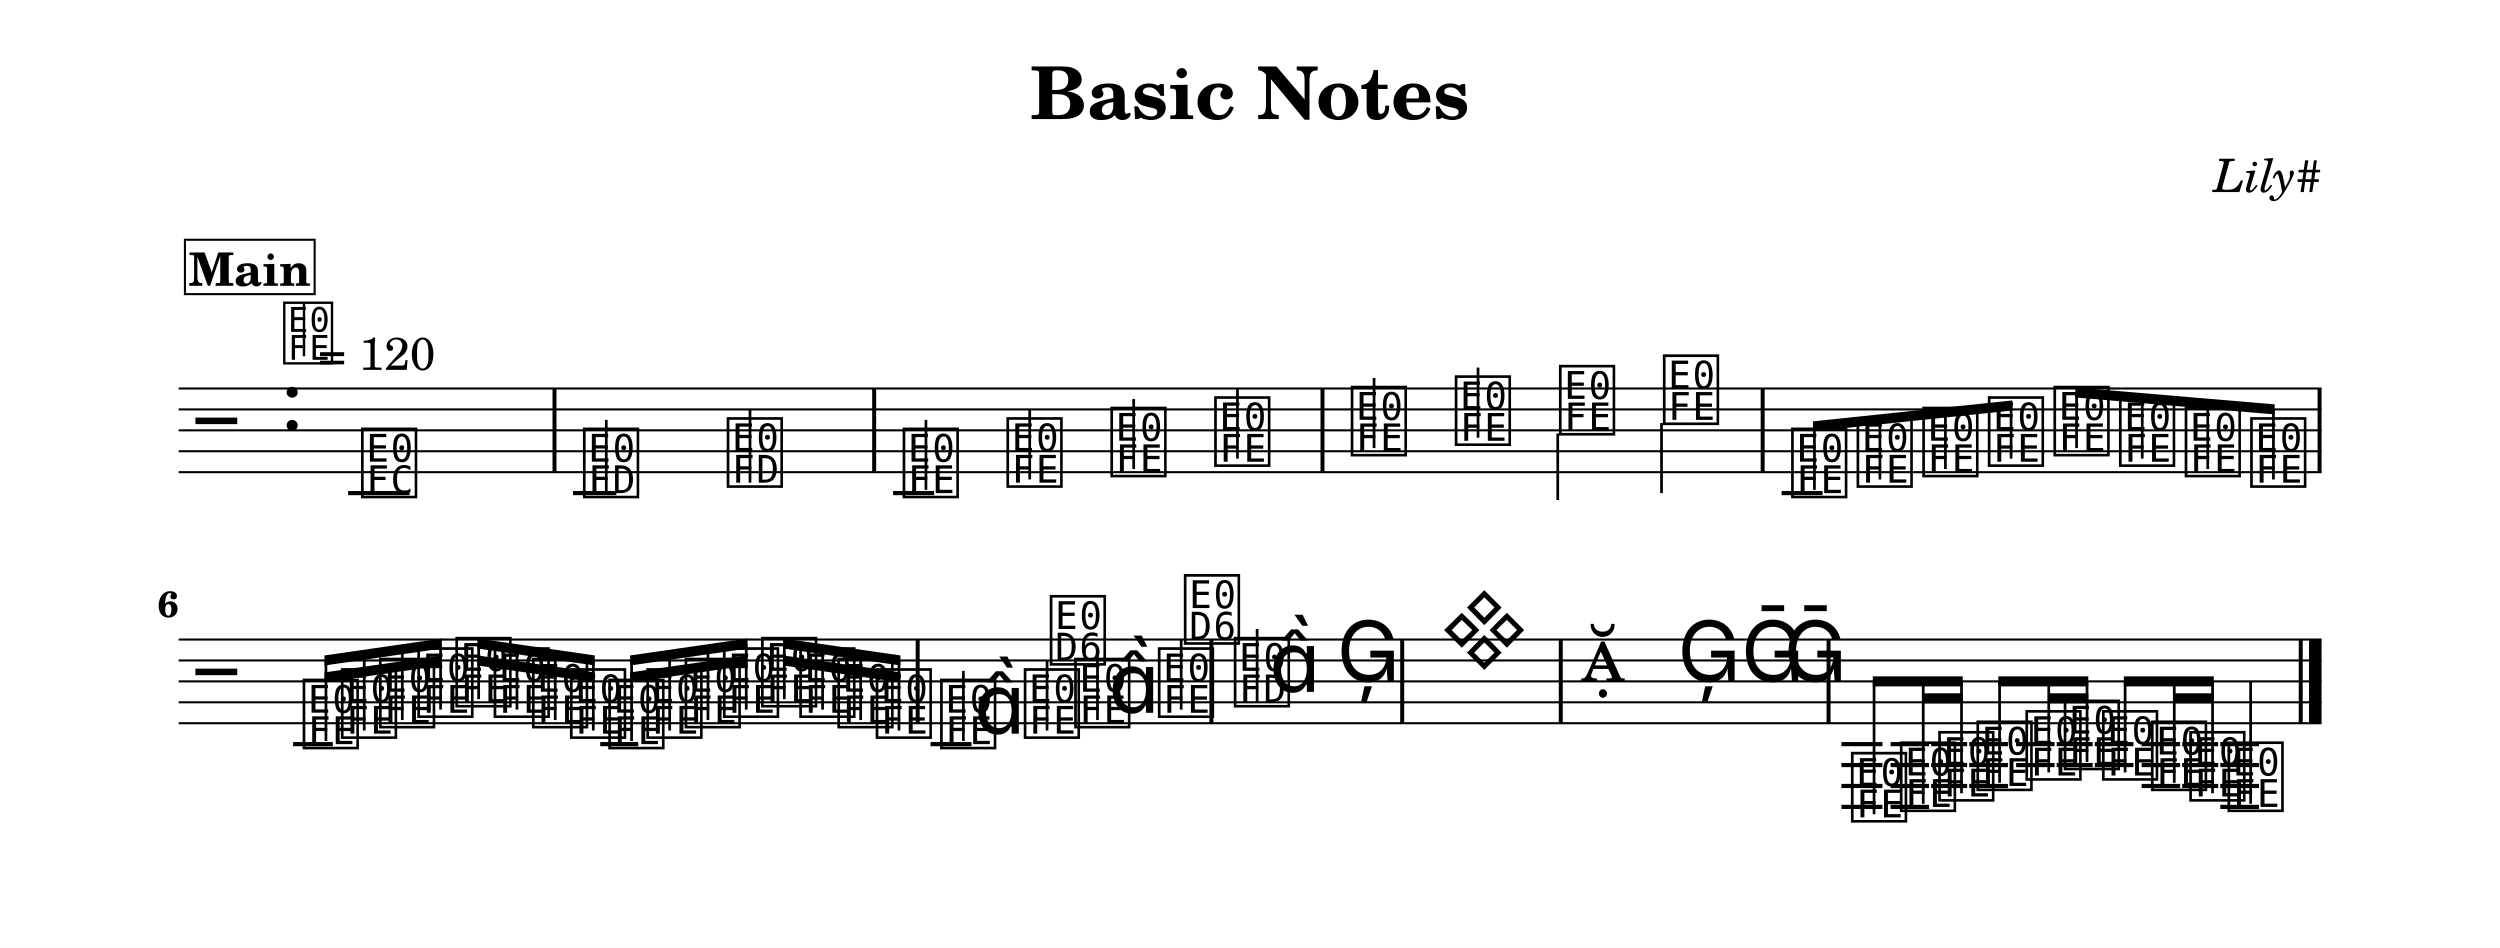
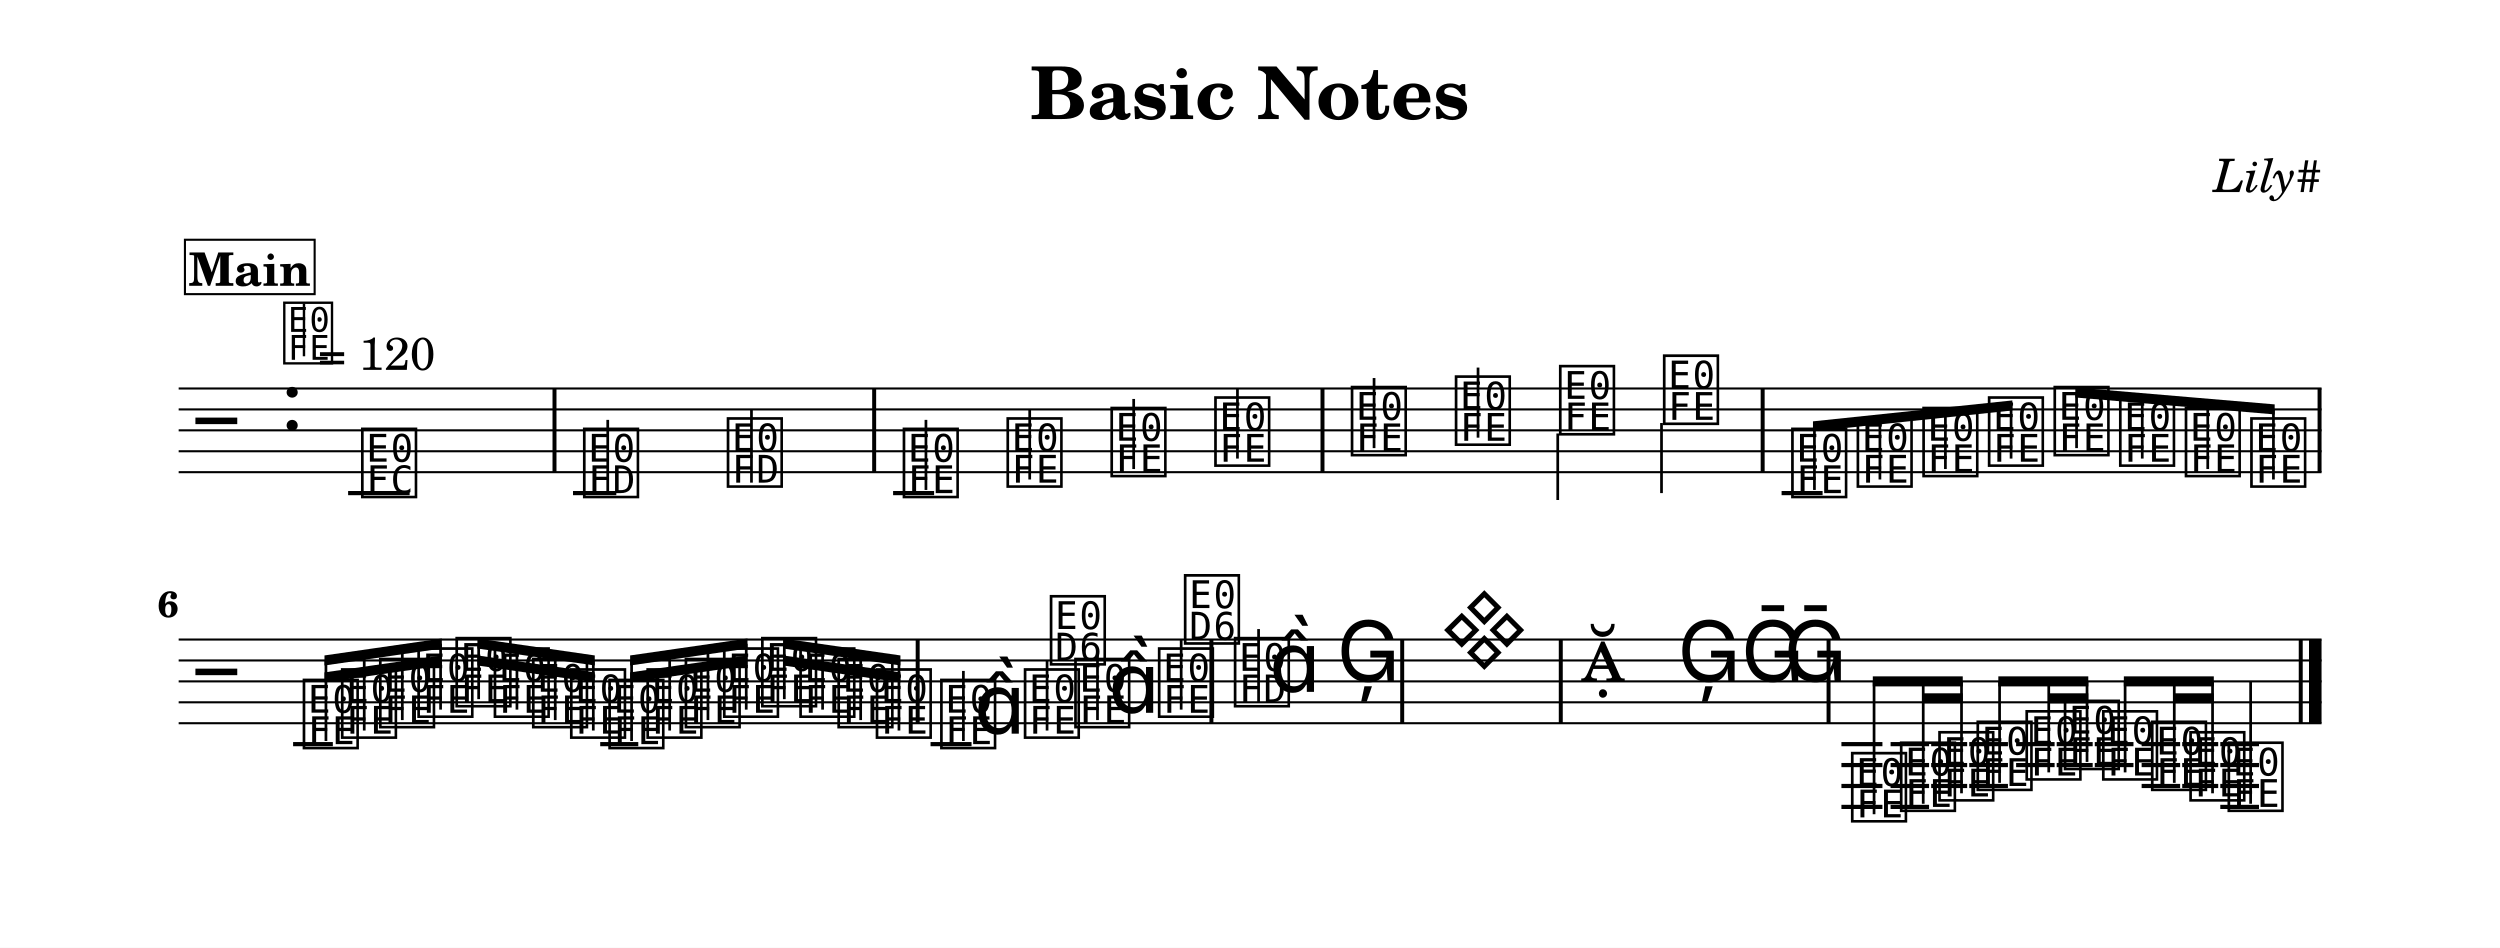
<svg xmlns="http://www.w3.org/2000/svg" width="1195.0" height="453.0" viewBox="0 0 119.50 45.30" font-family="TeX Gyre Schola, serif">
  <style>
  @font-face { font-family: 'Emmentaler'; src: local('Emmentaler'); }
  .music { font-family: 'Emmentaler', serif; }
</style>
  <rect x="0" y="0" width="119.50" height="45.30" fill="#FFFFFF" />
  <text x="59.75" y="5.69" font-size="3.49" font-weight="bold" text-anchor="middle" data-pos="79">Basic Notes</text>
  <text x="110.97" y="9.18" font-size="2.20" font-style="italic" text-anchor="end" data-pos="102">Lily#</text>
  <g transform="translate(8.54,0.00) scale(1,1)">
    <line x1="0.00" y1="18.57" x2="102.43" y2="18.57" stroke="#000000" stroke-width="0.100" />
    <line x1="0.00" y1="19.57" x2="102.43" y2="19.57" stroke="#000000" stroke-width="0.100" />
    <line x1="0.00" y1="20.57" x2="102.43" y2="20.57" stroke="#000000" stroke-width="0.100" />
    <line x1="0.00" y1="21.57" x2="102.43" y2="21.57" stroke="#000000" stroke-width="0.100" />
    <line x1="0.00" y1="22.57" x2="102.43" y2="22.57" stroke="#000000" stroke-width="0.100" />
    <text class="music" x="0.80" y="21.57" font-size="4.00"></text>
    <text class="music" x="4.88" y="20.57" font-size="4.00" data-pos="121"></text>
    <line x1="8.10" y1="23.57" x2="11.04" y2="23.57" stroke="#000000" stroke-width="0.200" />
    <line x1="18.85" y1="23.57" x2="20.92" y2="23.57" stroke="#000000" stroke-width="0.200" />
    <line x1="34.15" y1="23.57" x2="36.11" y2="23.57" stroke="#000000" stroke-width="0.200" />
    <line x1="76.62" y1="23.57" x2="78.58" y2="23.57" stroke="#000000" stroke-width="0.200" />
    <text class="music" x="8.59" y="23.57" font-size="4.00" data-pos="178"></text>
    <text class="music" x="19.20" y="23.57" font-size="4.00" data-pos="222"></text>
-     <line x1="20.44" y1="23.57" x2="20.44" y2="20.07" stroke="#000000" stroke-width="0.130" />
+     <line x1="20.51" y1="23.57" x2="20.51" y2="20.07" stroke="#000000" stroke-width="0.130" />
    <text class="music" x="26.07" y="23.07" font-size="4.00" data-pos="227"></text>
-     <line x1="27.31" y1="23.07" x2="27.31" y2="19.57" stroke="#000000" stroke-width="0.130" />
+     <line x1="27.38" y1="23.07" x2="27.38" y2="19.57" stroke="#000000" stroke-width="0.130" />
    <text class="music" x="34.48" y="23.57" font-size="4.00" data-pos="282"></text>
    <line x1="35.72" y1="23.42" x2="35.72" y2="20.07" stroke="#000000" stroke-width="0.130" />
    <text class="music" x="39.44" y="23.07" font-size="4.00" data-pos="287"></text>
    <line x1="40.68" y1="22.92" x2="40.68" y2="19.57" stroke="#000000" stroke-width="0.130" />
    <text class="music" x="44.41" y="22.57" font-size="4.00" data-pos="289"></text>
    <line x1="45.65" y1="22.42" x2="45.65" y2="19.07" stroke="#000000" stroke-width="0.130" />
    <text class="music" x="49.37" y="22.07" font-size="4.00" data-pos="291"></text>
    <line x1="50.61" y1="21.92" x2="50.61" y2="18.57" stroke="#000000" stroke-width="0.130" />
    <text class="music" x="55.90" y="21.57" font-size="4.00" data-pos="338"></text>
    <line x1="57.14" y1="21.42" x2="57.14" y2="18.07" stroke="#000000" stroke-width="0.130" />
    <text class="music" x="60.87" y="21.07" font-size="4.00" data-pos="343"></text>
    <line x1="62.11" y1="20.92" x2="62.11" y2="17.57" stroke="#000000" stroke-width="0.130" />
    <text class="music" x="65.85" y="20.57" font-size="4.00" data-pos="345"></text>
    <line x1="65.92" y1="20.72" x2="65.92" y2="23.90" stroke="#000000" stroke-width="0.130" />
    <text class="music" x="70.82" y="20.07" font-size="4.00" data-pos="347"></text>
    <line x1="70.88" y1="20.22" x2="70.88" y2="23.57" stroke="#000000" stroke-width="0.130" />
    <text class="music" x="76.95" y="23.57" font-size="4.00" data-pos="394"></text>
    <text class="music" x="80.08" y="23.07" font-size="4.00" data-pos="399"></text>
    <text class="music" x="83.22" y="22.57" font-size="4.00" data-pos="401"></text>
    <text class="music" x="86.35" y="22.07" font-size="4.00" data-pos="403"></text>
    <text class="music" x="89.49" y="21.57" font-size="4.00" data-pos="405"></text>
    <text class="music" x="92.62" y="22.07" font-size="4.00" data-pos="407"></text>
    <text class="music" x="95.76" y="22.57" font-size="4.00" data-pos="409"></text>
    <text class="music" x="98.89" y="23.07" font-size="4.00" data-pos="411"></text>
    <rect x="17.87" y="18.57" width="0.19" height="4.00" data-pos="183" />
    <rect x="33.15" y="18.57" width="0.19" height="4.00" data-pos="230" />
    <rect x="54.58" y="18.57" width="0.19" height="4.00" data-pos="293" />
    <rect x="75.62" y="18.57" width="0.19" height="4.00" data-pos="349" />
    <rect x="102.24" y="18.57" width="0.19" height="4.00" data-pos="413" />
    <polygon points="78.12,20.14 87.65,19.14 87.65,19.62 78.12,20.62" />
    <line x1="78.19" y1="23.42" x2="78.19" y2="20.37" stroke="#000000" stroke-width="0.130" />
    <line x1="81.32" y1="22.92" x2="81.32" y2="20.04" stroke="#000000" stroke-width="0.130" />
    <line x1="84.45" y1="22.42" x2="84.45" y2="19.71" stroke="#000000" stroke-width="0.130" />
    <line x1="87.59" y1="21.92" x2="87.59" y2="19.38" stroke="#000000" stroke-width="0.130" />
    <polygon points="90.66,18.52 100.19,19.33 100.19,19.81 90.66,19.00" />
    <line x1="90.72" y1="21.42" x2="90.72" y2="18.76" stroke="#000000" stroke-width="0.130" />
    <line x1="93.86" y1="21.92" x2="93.86" y2="19.03" stroke="#000000" stroke-width="0.130" />
    <line x1="96.99" y1="22.42" x2="96.99" y2="19.29" stroke="#000000" stroke-width="0.130" />
    <line x1="100.13" y1="22.92" x2="100.13" y2="19.56" stroke="#000000" stroke-width="0.130" />
    <line x1="0.00" y1="30.57" x2="102.43" y2="30.57" stroke="#000000" stroke-width="0.100" />
    <line x1="0.00" y1="31.57" x2="102.43" y2="31.57" stroke="#000000" stroke-width="0.100" />
    <line x1="0.00" y1="32.57" x2="102.43" y2="32.57" stroke="#000000" stroke-width="0.100" />
    <line x1="0.00" y1="33.57" x2="102.43" y2="33.57" stroke="#000000" stroke-width="0.100" />
    <line x1="0.00" y1="34.57" x2="102.43" y2="34.57" stroke="#000000" stroke-width="0.100" />
    <text class="music" x="0.80" y="33.57" font-size="4.00"></text>
    <line x1="5.47" y1="35.57" x2="7.37" y2="35.57" stroke="#000000" stroke-width="0.200" />
    <line x1="20.15" y1="35.57" x2="21.97" y2="35.57" stroke="#000000" stroke-width="0.200" />
    <line x1="35.94" y1="35.57" x2="37.90" y2="35.57" stroke="#000000" stroke-width="0.200" />
    <line x1="79.48" y1="35.57" x2="81.44" y2="35.57" stroke="#000000" stroke-width="0.200" />
    <line x1="79.48" y1="36.57" x2="81.44" y2="36.57" stroke="#000000" stroke-width="0.200" />
    <line x1="79.48" y1="37.57" x2="81.44" y2="37.57" stroke="#000000" stroke-width="0.200" />
    <line x1="79.48" y1="38.57" x2="81.44" y2="38.57" stroke="#000000" stroke-width="0.200" />
    <line x1="81.83" y1="35.57" x2="83.67" y2="35.57" stroke="#000000" stroke-width="0.200" />
    <line x1="81.83" y1="36.57" x2="83.67" y2="36.57" stroke="#000000" stroke-width="0.200" />
    <line x1="81.83" y1="37.57" x2="83.67" y2="37.57" stroke="#000000" stroke-width="0.200" />
    <line x1="81.83" y1="38.57" x2="83.67" y2="38.57" stroke="#000000" stroke-width="0.200" />
    <line x1="83.77" y1="35.57" x2="85.49" y2="35.57" stroke="#000000" stroke-width="0.200" />
    <line x1="83.77" y1="36.57" x2="85.49" y2="36.57" stroke="#000000" stroke-width="0.200" />
    <line x1="83.77" y1="37.57" x2="85.49" y2="37.57" stroke="#000000" stroke-width="0.200" />
    <line x1="85.59" y1="35.57" x2="87.44" y2="35.57" stroke="#000000" stroke-width="0.200" />
    <line x1="85.59" y1="36.57" x2="87.44" y2="36.57" stroke="#000000" stroke-width="0.200" />
    <line x1="85.59" y1="37.57" x2="87.44" y2="37.57" stroke="#000000" stroke-width="0.200" />
    <line x1="87.83" y1="35.57" x2="89.67" y2="35.57" stroke="#000000" stroke-width="0.200" />
    <line x1="87.83" y1="36.57" x2="89.67" y2="36.57" stroke="#000000" stroke-width="0.200" />
    <line x1="89.77" y1="35.57" x2="91.49" y2="35.57" stroke="#000000" stroke-width="0.200" />
    <line x1="89.77" y1="36.57" x2="91.49" y2="36.57" stroke="#000000" stroke-width="0.200" />
    <line x1="91.59" y1="35.57" x2="93.44" y2="35.57" stroke="#000000" stroke-width="0.200" />
    <line x1="91.59" y1="36.57" x2="93.44" y2="36.57" stroke="#000000" stroke-width="0.200" />
    <line x1="93.83" y1="35.57" x2="95.67" y2="35.57" stroke="#000000" stroke-width="0.200" />
    <line x1="93.83" y1="36.57" x2="95.67" y2="36.57" stroke="#000000" stroke-width="0.200" />
    <line x1="93.83" y1="37.57" x2="95.67" y2="37.57" stroke="#000000" stroke-width="0.200" />
    <line x1="95.77" y1="35.57" x2="97.49" y2="35.57" stroke="#000000" stroke-width="0.200" />
    <line x1="95.77" y1="36.57" x2="97.49" y2="36.57" stroke="#000000" stroke-width="0.200" />
    <line x1="95.77" y1="37.57" x2="97.49" y2="37.57" stroke="#000000" stroke-width="0.200" />
    <line x1="97.59" y1="35.57" x2="99.44" y2="35.57" stroke="#000000" stroke-width="0.200" />
    <line x1="97.59" y1="36.57" x2="99.44" y2="36.57" stroke="#000000" stroke-width="0.200" />
    <line x1="97.59" y1="37.57" x2="99.44" y2="37.57" stroke="#000000" stroke-width="0.200" />
    <line x1="97.59" y1="38.57" x2="99.44" y2="38.57" stroke="#000000" stroke-width="0.200" />
    <text class="music" x="5.80" y="35.57" font-size="4.00" data-pos="462"></text>
    <text class="music" x="7.63" y="35.07" font-size="4.00" data-pos="468"></text>
    <text class="music" x="9.45" y="34.57" font-size="4.00" data-pos="470"></text>
    <text class="music" x="11.28" y="34.07" font-size="4.00" data-pos="472"></text>
    <text class="music" x="13.10" y="33.57" font-size="4.00" data-pos="474"></text>
    <text class="music" x="14.93" y="34.07" font-size="4.00" data-pos="476"></text>
    <text class="music" x="16.76" y="34.57" font-size="4.00" data-pos="478"></text>
    <text class="music" x="18.58" y="35.07" font-size="4.00" data-pos="480"></text>
    <text class="music" x="20.41" y="35.57" font-size="4.00" data-pos="482"></text>
    <text class="music" x="22.23" y="35.07" font-size="4.00" data-pos="484"></text>
    <text class="music" x="24.06" y="34.57" font-size="4.00" data-pos="486"></text>
    <text class="music" x="25.89" y="34.07" font-size="4.00" data-pos="488"></text>
    <text class="music" x="27.71" y="33.57" font-size="4.00" data-pos="490"></text>
    <text class="music" x="29.54" y="34.07" font-size="4.00" data-pos="492"></text>
    <text class="music" x="31.36" y="34.57" font-size="4.00" data-pos="494"></text>
    <text class="music" x="33.19" y="35.07" font-size="4.00" data-pos="496"></text>
    <text class="music" x="36.27" y="35.57" font-size="4.00" data-pos="533"></text>
    <line x1="37.51" y1="35.42" x2="37.51" y2="32.07" stroke="#000000" stroke-width="0.130" />
    <text class="music" x="38.02" y="35.07" font-size="4.00"></text>
    <text class="music" x="40.27" y="35.07" font-size="4.00" data-pos="539"></text>
    <line x1="41.51" y1="34.92" x2="41.51" y2="31.57" stroke="#000000" stroke-width="0.130" />
    <text class="music" x="41.51" y="31.57" font-size="4.00"></text>
    <text class="music" x="42.68" y="34.57" font-size="4.00" data-pos="542"></text>
    <line x1="43.92" y1="34.42" x2="43.92" y2="31.07" stroke="#000000" stroke-width="0.130" />
    <text class="music" x="44.44" y="34.07" font-size="4.00"></text>
    <text class="music" x="46.68" y="34.07" font-size="4.00" data-pos="546"></text>
    <line x1="47.92" y1="33.92" x2="47.92" y2="30.57" stroke="#000000" stroke-width="0.130" />
    <text class="music" x="47.92" y="30.57" font-size="4.00"></text>
    <text class="music" x="50.31" y="33.57" font-size="4.00" data-pos="585"></text>
-     <line x1="51.55" y1="33.57" x2="51.55" y2="30.07" stroke="#000000" stroke-width="0.130" />
+     <line x1="51.62" y1="33.57" x2="51.62" y2="30.07" stroke="#000000" stroke-width="0.130" />
    <text class="music" x="52.13" y="33.07" font-size="4.00"></text>
    <text class="music" x="55.35" y="32.57" font-size="4.00" data-pos="591"></text>
    <text class="music" x="60.30" y="31.57" font-size="4.00" data-pos="650"></text>
    <text class="music" x="67.01" y="32.57" font-size="4.00" data-pos="691"></text>
    <text class="music" x="71.64" y="32.57" font-size="4.00" data-pos="696"></text>
    <text class="music" x="74.68" y="32.57" font-size="4.00" data-pos="699"></text>
    <text class="music" x="76.72" y="32.57" font-size="4.00" data-pos="702"></text>
    <text class="music" x="79.81" y="39.07" font-size="4.00" data-pos="753"></text>
    <text class="music" x="82.15" y="38.57" font-size="4.00" data-pos="759"></text>
    <text class="music" x="83.98" y="38.07" font-size="4.00" data-pos="763"></text>
    <text class="music" x="85.81" y="37.57" font-size="4.00" data-pos="765"></text>
    <text class="music" x="88.15" y="37.07" font-size="4.00" data-pos="768"></text>
    <text class="music" x="89.98" y="36.57" font-size="4.00" data-pos="772"></text>
    <text class="music" x="91.81" y="37.07" font-size="4.00" data-pos="774"></text>
    <text class="music" x="94.15" y="37.57" font-size="4.00" data-pos="777"></text>
    <text class="music" x="95.98" y="38.07" font-size="4.00" data-pos="781"></text>
    <text class="music" x="97.81" y="38.57" font-size="4.00" data-pos="783"></text>
    <line x1="99.04" y1="38.42" x2="99.04" y2="32.57" stroke="#000000" stroke-width="0.130" />
    <rect x="35.23" y="30.57" width="0.19" height="4.00" data-pos="498" />
    <rect x="49.27" y="30.57" width="0.19" height="4.00" data-pos="549" />
    <rect x="58.39" y="30.57" width="0.19" height="4.00" data-pos="594" />
    <rect x="65.97" y="30.57" width="0.19" height="4.00" data-pos="655" />
    <rect x="78.77" y="30.57" width="0.19" height="4.00" data-pos="705" />
    <rect x="101.34" y="30.57" width="0.19" height="4.00" data-pos="786" />
    <rect x="101.83" y="30.57" width="0.60" height="4.00" data-pos="786" />
    <polygon points="6.97,32.14 12.58,31.33 12.58,31.81 6.97,32.62" />
    <polygon points="6.97,31.33 12.58,30.52 12.58,31.00 6.97,31.81" />
    <line x1="7.04" y1="35.42" x2="7.04" y2="31.56" stroke="#000000" stroke-width="0.130" />
    <line x1="8.87" y1="34.92" x2="8.87" y2="31.29" stroke="#000000" stroke-width="0.130" />
    <line x1="10.69" y1="34.42" x2="10.69" y2="31.03" stroke="#000000" stroke-width="0.130" />
    <line x1="12.52" y1="33.92" x2="12.52" y2="30.77" stroke="#000000" stroke-width="0.130" />
    <polygon points="14.28,31.33 19.89,32.14 19.89,32.62 14.28,31.81" />
    <polygon points="14.28,30.52 19.89,31.33 19.89,31.81 14.28,31.00" />
    <line x1="14.34" y1="33.42" x2="14.34" y2="30.77" stroke="#000000" stroke-width="0.130" />
    <line x1="16.17" y1="33.92" x2="16.17" y2="31.03" stroke="#000000" stroke-width="0.130" />
    <line x1="18.00" y1="34.42" x2="18.00" y2="31.29" stroke="#000000" stroke-width="0.130" />
    <line x1="19.82" y1="34.92" x2="19.82" y2="31.56" stroke="#000000" stroke-width="0.130" />
    <polygon points="21.58,32.14 27.19,31.33 27.19,31.81 21.58,32.62" />
    <polygon points="21.58,31.33 27.19,30.52 27.19,31.00 21.58,31.81" />
    <line x1="21.65" y1="35.42" x2="21.65" y2="31.56" stroke="#000000" stroke-width="0.130" />
    <line x1="23.47" y1="34.92" x2="23.47" y2="31.29" stroke="#000000" stroke-width="0.130" />
    <line x1="25.30" y1="34.42" x2="25.30" y2="31.03" stroke="#000000" stroke-width="0.130" />
    <line x1="27.13" y1="33.92" x2="27.13" y2="30.77" stroke="#000000" stroke-width="0.130" />
    <polygon points="28.89,31.33 34.50,32.14 34.50,32.62 28.89,31.81" />
    <polygon points="28.89,30.52 34.50,31.33 34.50,31.81 28.89,31.00" />
    <line x1="28.95" y1="33.42" x2="28.95" y2="30.77" stroke="#000000" stroke-width="0.130" />
    <line x1="30.78" y1="33.92" x2="30.78" y2="31.03" stroke="#000000" stroke-width="0.130" />
    <line x1="32.60" y1="34.42" x2="32.60" y2="31.29" stroke="#000000" stroke-width="0.130" />
    <line x1="34.43" y1="34.92" x2="34.43" y2="31.56" stroke="#000000" stroke-width="0.130" />
    <polygon points="83.39,33.14 85.28,33.14 85.28,33.62 83.39,33.62" />
    <polygon points="80.98,32.33 85.28,32.33 85.28,32.81 80.98,32.81" />
    <line x1="81.04" y1="38.92" x2="81.04" y2="32.57" stroke="#000000" stroke-width="0.130" />
    <line x1="83.39" y1="38.42" x2="83.39" y2="32.57" stroke="#000000" stroke-width="0.130" />
    <line x1="85.22" y1="37.92" x2="85.22" y2="32.57" stroke="#000000" stroke-width="0.130" />
    <polygon points="89.39,33.14 91.28,33.14 91.28,33.62 89.39,33.62" />
    <polygon points="86.98,32.33 91.28,32.33 91.28,32.81 86.98,32.81" />
    <line x1="87.04" y1="37.42" x2="87.04" y2="32.57" stroke="#000000" stroke-width="0.130" />
    <line x1="89.39" y1="36.92" x2="89.39" y2="32.57" stroke="#000000" stroke-width="0.130" />
    <line x1="91.22" y1="36.42" x2="91.22" y2="32.57" stroke="#000000" stroke-width="0.130" />
    <polygon points="95.39,33.14 97.28,33.14 97.28,33.62 95.39,33.62" />
    <polygon points="92.98,32.33 97.28,32.33 97.28,32.81 92.98,32.81" />
    <line x1="93.04" y1="36.92" x2="93.04" y2="32.57" stroke="#000000" stroke-width="0.130" />
    <line x1="95.39" y1="37.42" x2="95.39" y2="32.57" stroke="#000000" stroke-width="0.130" />
    <line x1="97.22" y1="37.92" x2="97.22" y2="32.57" stroke="#000000" stroke-width="0.130" />
    <text x="0.00" y="29.49" font-size="1.75" font-weight="bold" text-anchor="end">6</text>
    <text class="music" x="4.88" y="17.20" font-size="3.56" data-pos="0"></text>
    <line x1="5.99" y1="17.03" x2="5.99" y2="14.52" stroke="#000000" stroke-width="0.116" data-pos="0" />
    <text x="6.66" y="17.68" font-size="2.20" data-pos="0">= 120</text>
    <rect x="0.30" y="11.46" width="6.20" height="2.60" fill="#FFFFFF" stroke="#000000" stroke-width="0.100" data-pos="806" />
    <text x="3.40" y="13.66" font-size="2.20" font-weight="bold" text-anchor="middle" data-pos="806">Main</text>
  </g>
</svg>
